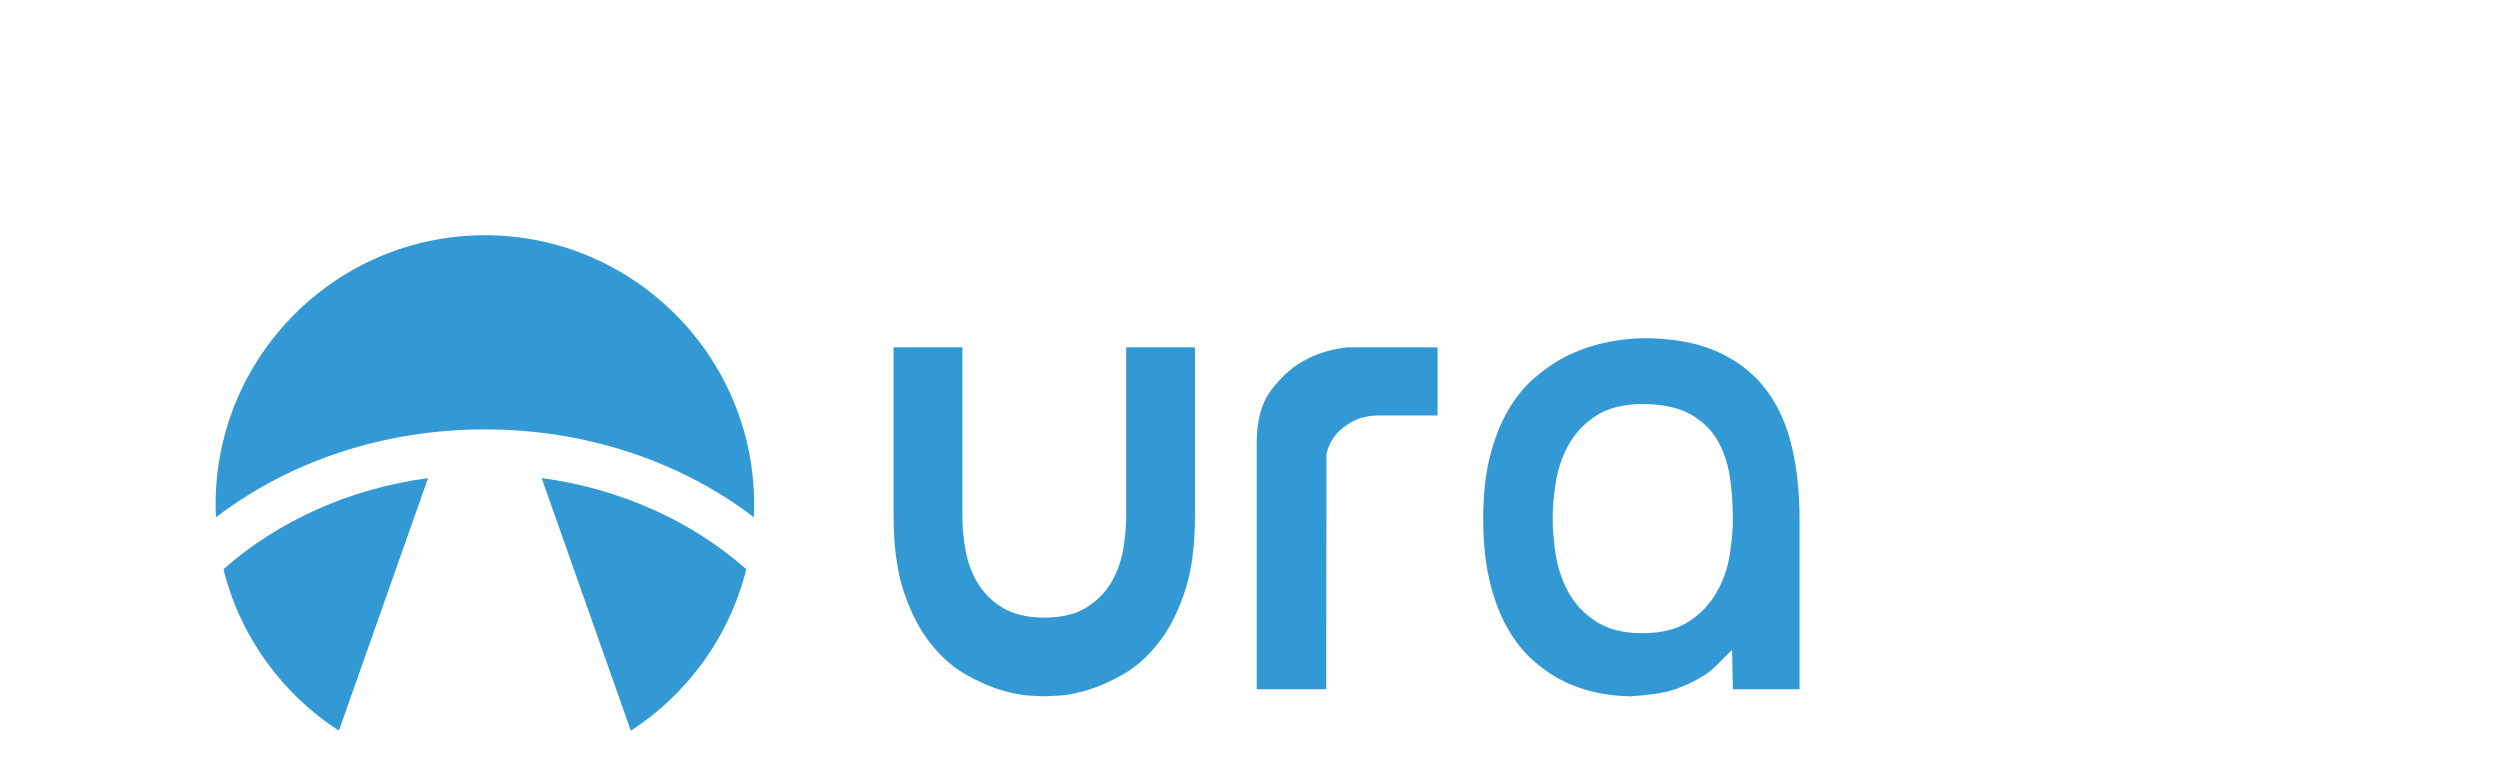
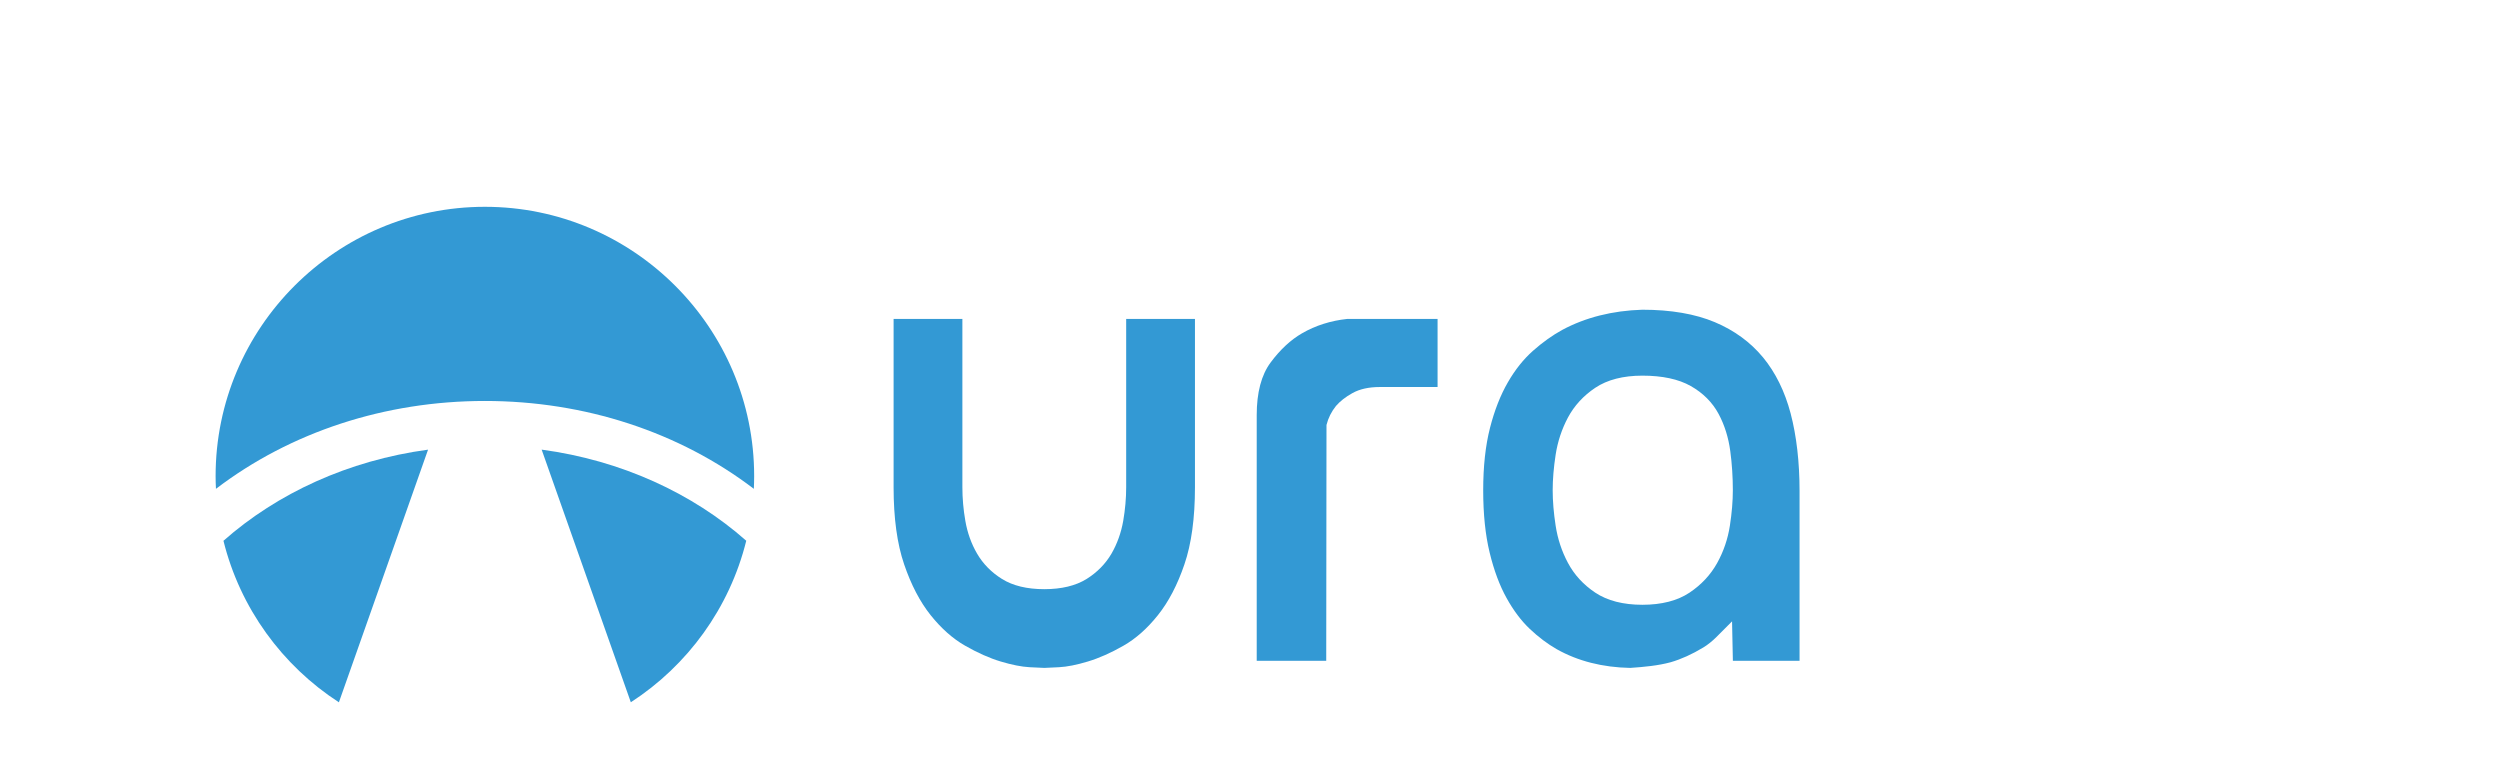
<svg xmlns="http://www.w3.org/2000/svg" width="180.661" height="56.509" viewBox="0 0 47.8 14.951" version="1.1" id="svg8">
  <defs id="defs2" />
  <g id="layer1" transform="translate(-206.3953,-164.8904)">
    <g transform="translate(38.62728,-79.37498)" id="layer1-3">
      <g transform="matrix(3.138208,0,0,3.138208,-221.9734,-360.174)" id="g9159">
-         <g transform="matrix(0.07413235,0,0,0.07413235,124.4468,176.4739)" id="layer1-1" style="fill:#3399d4;fill-opacity:1">
+         <g transform="matrix(0.07413235,0,0,0.07413235,124.4468,176.3007)" id="layer1-1" style="fill:#3399d4;fill-opacity:1">
          <g style="fill:#3399d4;fill-opacity:1" transform="matrix(2.397441,0,0,2.397441,-177.5941,149.3129)" id="g6631">
            <path id="path4469-2" d="m 84.263,53.54 3.056,-8.66 c -2.732,0.368 -5.172,1.497 -7.014,3.124 0.572,2.309 2.014,4.278 3.957,5.537 z" style="fill:#3399d4;fill-opacity:1;stroke-width:0.724" />
            <path id="path4471-8" d="m 94.27,53.54 c 1.944,-1.259 3.385,-3.227 3.957,-5.537 -1.841,-1.627 -4.282,-2.756 -7.014,-3.124 z" style="fill:#3399d4;fill-opacity:1;stroke-width:0.724" />
            <path id="path4473-9" d="m 98.487,46.223 c 0.006,-0.145 0.011,-0.29 0.011,-0.437 0,-5.09 -4.141,-9.231 -9.231,-9.231 -5.09,0 -9.231,4.141 -9.231,9.231 0,0.146 0.004,0.292 0.012,0.437 2.554,-1.947 5.794,-3.012 9.219,-3.012 3.426,0 6.666,1.064 9.22,3.012 z" style="fill:#3399d4;fill-opacity:1;stroke-width:0.724" />
            <path id="path4483-7" d="m 109.894,49.313 c -0.371,0.232 -0.86,0.35 -1.45,0.35 -0.591,0 -1.079,-0.118 -1.45,-0.35 -0.365,-0.227 -0.653,-0.521 -0.856,-0.872 -0.196,-0.336 -0.331,-0.714 -0.401,-1.122 -0.067,-0.386 -0.101,-0.772 -0.101,-1.146 v -5.775 h -2.358 v 5.775 c 0,1.049 0.121,1.936 0.361,2.637 0.238,0.7 0.544,1.287 0.909,1.744 0.364,0.455 0.76,0.806 1.179,1.045 0.432,0.248 0.844,0.43 1.224,0.544 0.38,0.114 0.711,0.18 0.987,0.195 0.29,0.016 0.459,0.024 0.506,0.024 0.047,0 0.215,-0.008 0.506,-0.024 0.274,-0.014 0.606,-0.08 0.986,-0.195 0.381,-0.114 0.792,-0.296 1.225,-0.544 0.419,-0.239 0.815,-0.59 1.177,-1.044 0.366,-0.457 0.672,-1.043 0.91,-1.744 0.24,-0.702 0.361,-1.589 0.361,-2.637 v -5.775 h -2.358 v 5.775 c 0,0.37 -0.034,0.756 -0.101,1.146 -0.071,0.406 -0.206,0.784 -0.401,1.122 -0.204,0.351 -0.492,0.644 -0.856,0.872 z" style="fill:#3399d4;fill-opacity:1;stroke-width:0.724" />
            <path id="path4485-3" d="m 116.201,41.895 c -0.315,0.422 -0.475,1.028 -0.475,1.8 v 8.424 h 2.383 l 0.009,-8.085 c 0.059,-0.238 0.169,-0.457 0.325,-0.652 0.145,-0.167 0.326,-0.307 0.563,-0.44 0.248,-0.139 0.564,-0.209 0.938,-0.209 h 1.982 v -2.334 h -3.1 c -0.555,0.059 -1.088,0.225 -1.549,0.494 -0.385,0.222 -0.747,0.558 -1.076,1.001 z" style="fill:#3399d4;fill-opacity:1;stroke-width:0.724" />
            <path id="path4487-6" d="m 133.078,41.712 c -0.428,-0.518 -0.982,-0.922 -1.647,-1.202 -0.672,-0.283 -1.508,-0.427 -2.484,-0.427 -1.024,0.031 -1.952,0.264 -2.749,0.693 -0.333,0.182 -0.671,0.423 -1.001,0.715 -0.322,0.285 -0.612,0.647 -0.861,1.08 -0.253,0.437 -0.46,0.963 -0.613,1.563 -0.155,0.605 -0.233,1.324 -0.233,2.138 0,0.816 0.074,1.536 0.222,2.14 0.146,0.604 0.341,1.127 0.579,1.554 0.235,0.425 0.502,0.78 0.794,1.057 0.296,0.281 0.608,0.516 0.927,0.698 0.724,0.408 1.572,0.623 2.516,0.641 0.466,-0.031 0.962,-0.078 1.387,-0.194 0.358,-0.103 0.737,-0.274 1.122,-0.507 0.151,-0.092 0.298,-0.209 0.448,-0.358 l 0.536,-0.537 0.028,1.353 h 2.286 v -5.823 c 0,-0.988 -0.103,-1.883 -0.306,-2.658 -0.199,-0.754 -0.518,-1.402 -0.949,-1.925 z m -1.131,5.773 c -0.07,0.455 -0.217,0.886 -0.436,1.28 -0.225,0.406 -0.545,0.748 -0.948,1.017 -0.413,0.276 -0.957,0.416 -1.616,0.416 -0.657,0 -1.201,-0.14 -1.615,-0.416 -0.406,-0.27 -0.721,-0.614 -0.938,-1.022 -0.211,-0.395 -0.352,-0.823 -0.421,-1.276 -0.067,-0.434 -0.101,-0.843 -0.101,-1.213 0,-0.37 0.034,-0.778 0.101,-1.214 0.069,-0.452 0.211,-0.881 0.421,-1.276 0.217,-0.407 0.533,-0.751 0.938,-1.022 0.413,-0.276 0.957,-0.416 1.615,-0.416 0.681,0 1.24,0.119 1.658,0.356 0.421,0.238 0.744,0.561 0.957,0.96 0.203,0.38 0.336,0.807 0.398,1.27 0.059,0.442 0.088,0.894 0.088,1.341 0,0.37 -0.034,0.778 -0.101,1.213 z" style="fill:#3399d4;fill-opacity:1;stroke-width:0.724" />
          </g>
        </g>
      </g>
    </g>
  </g>
</svg>
